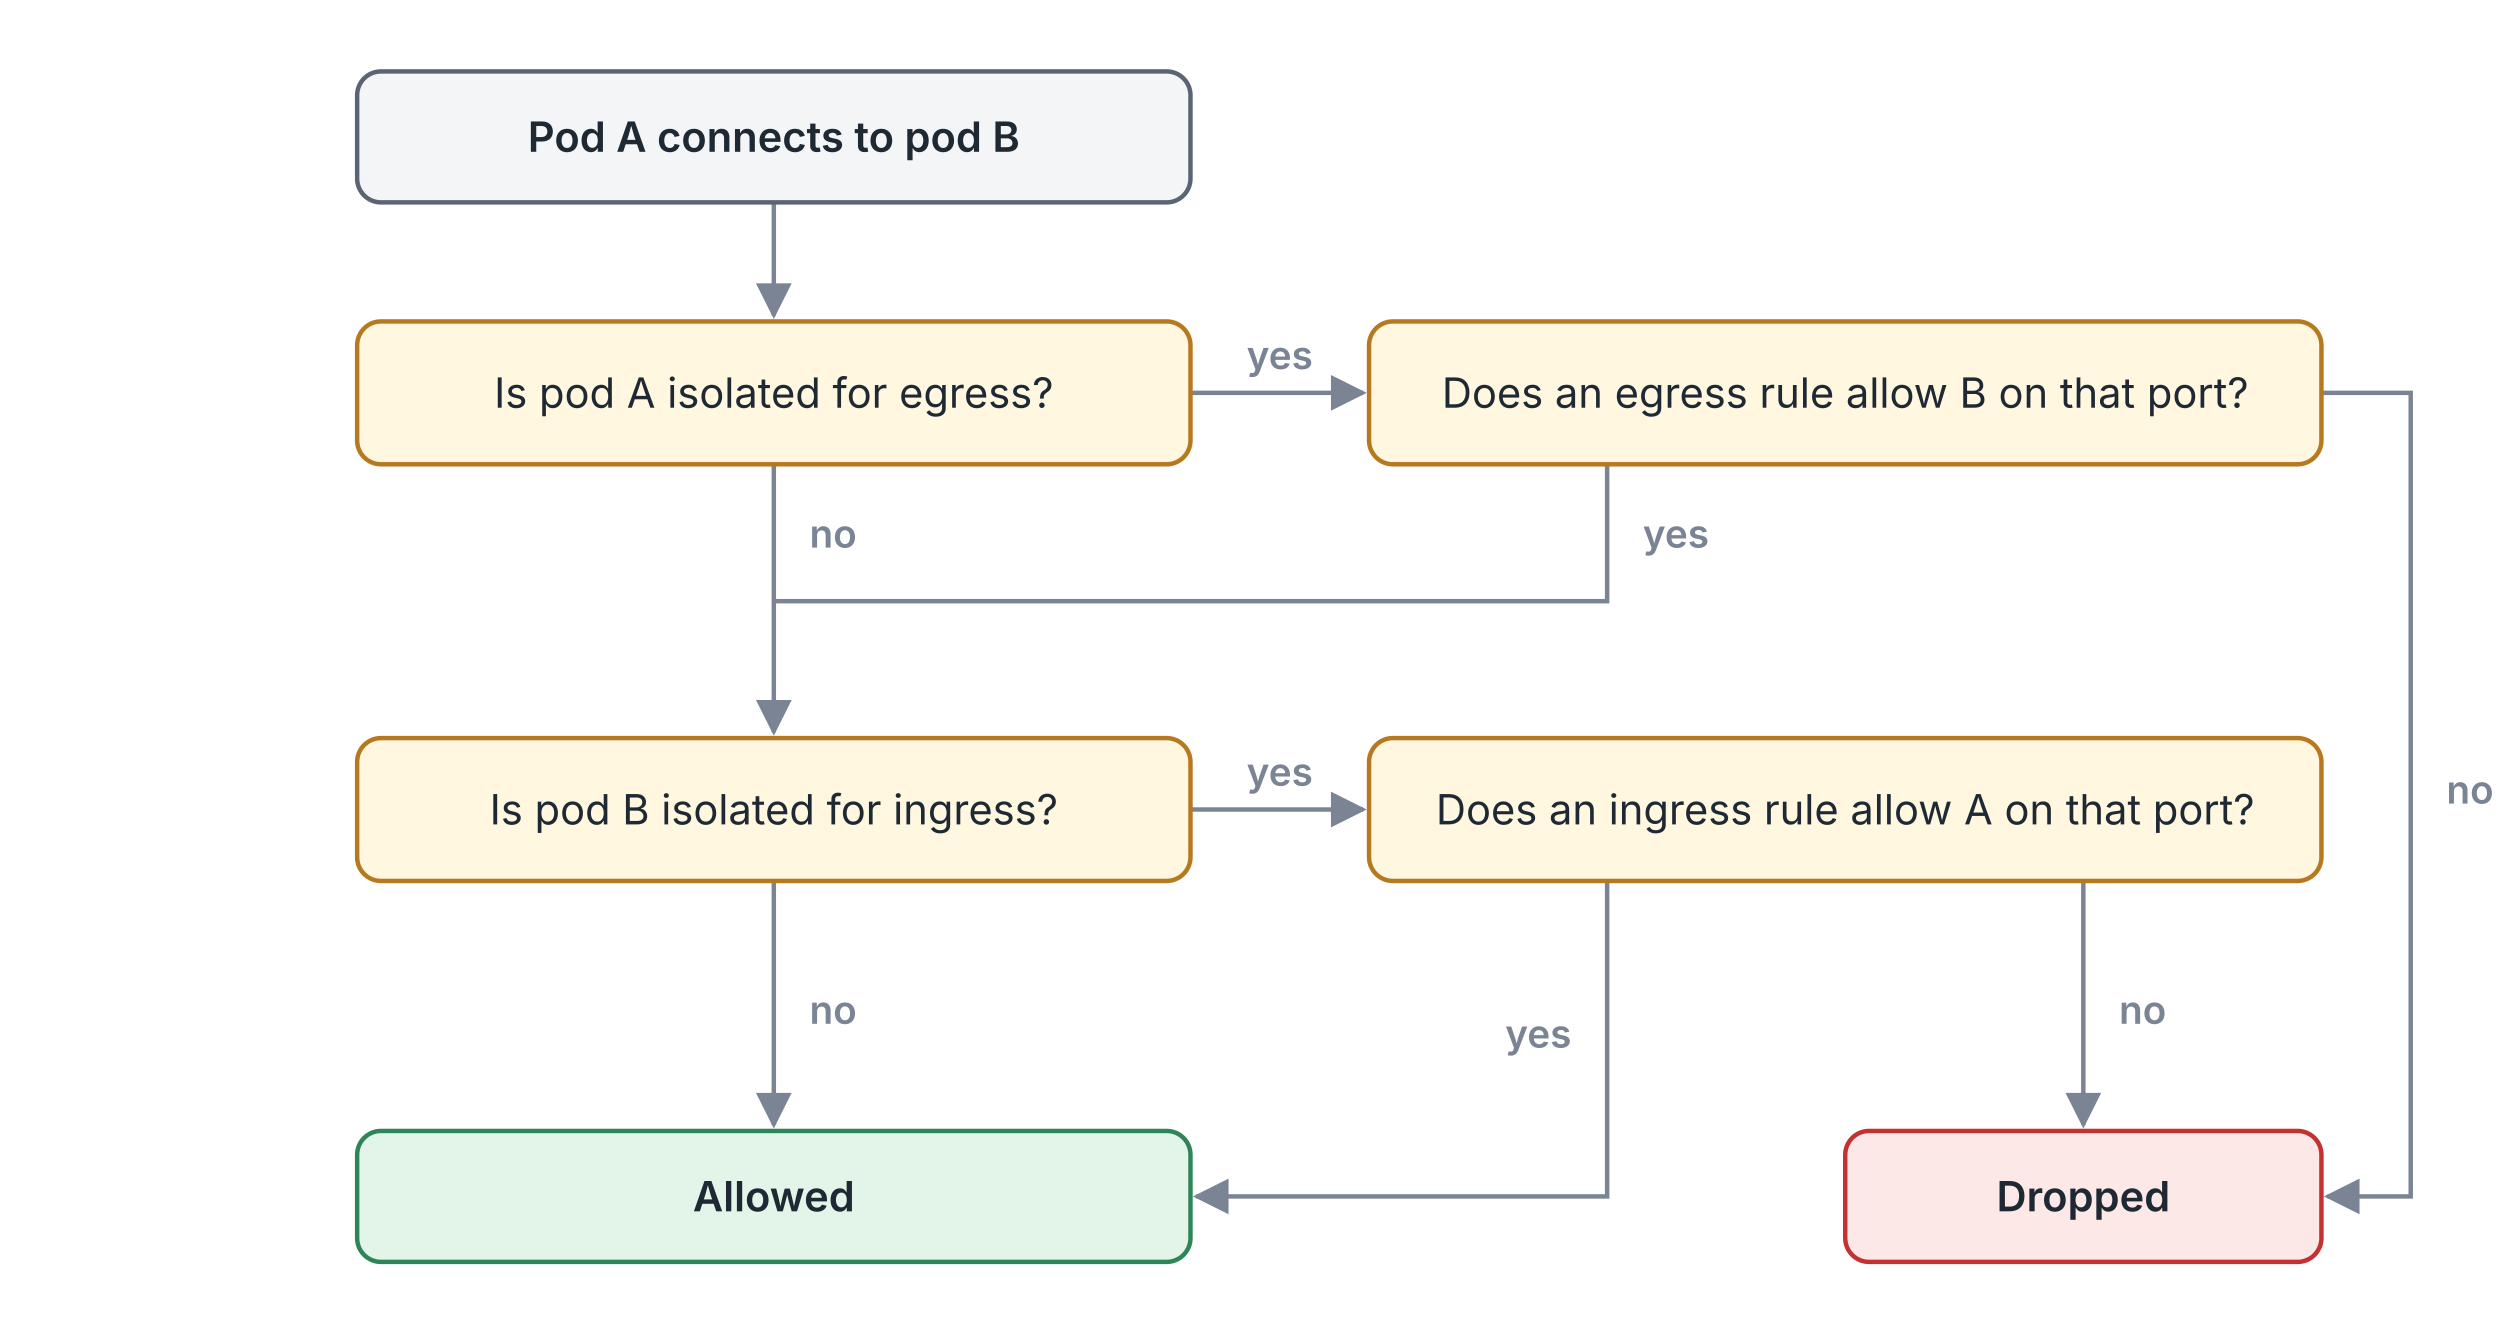
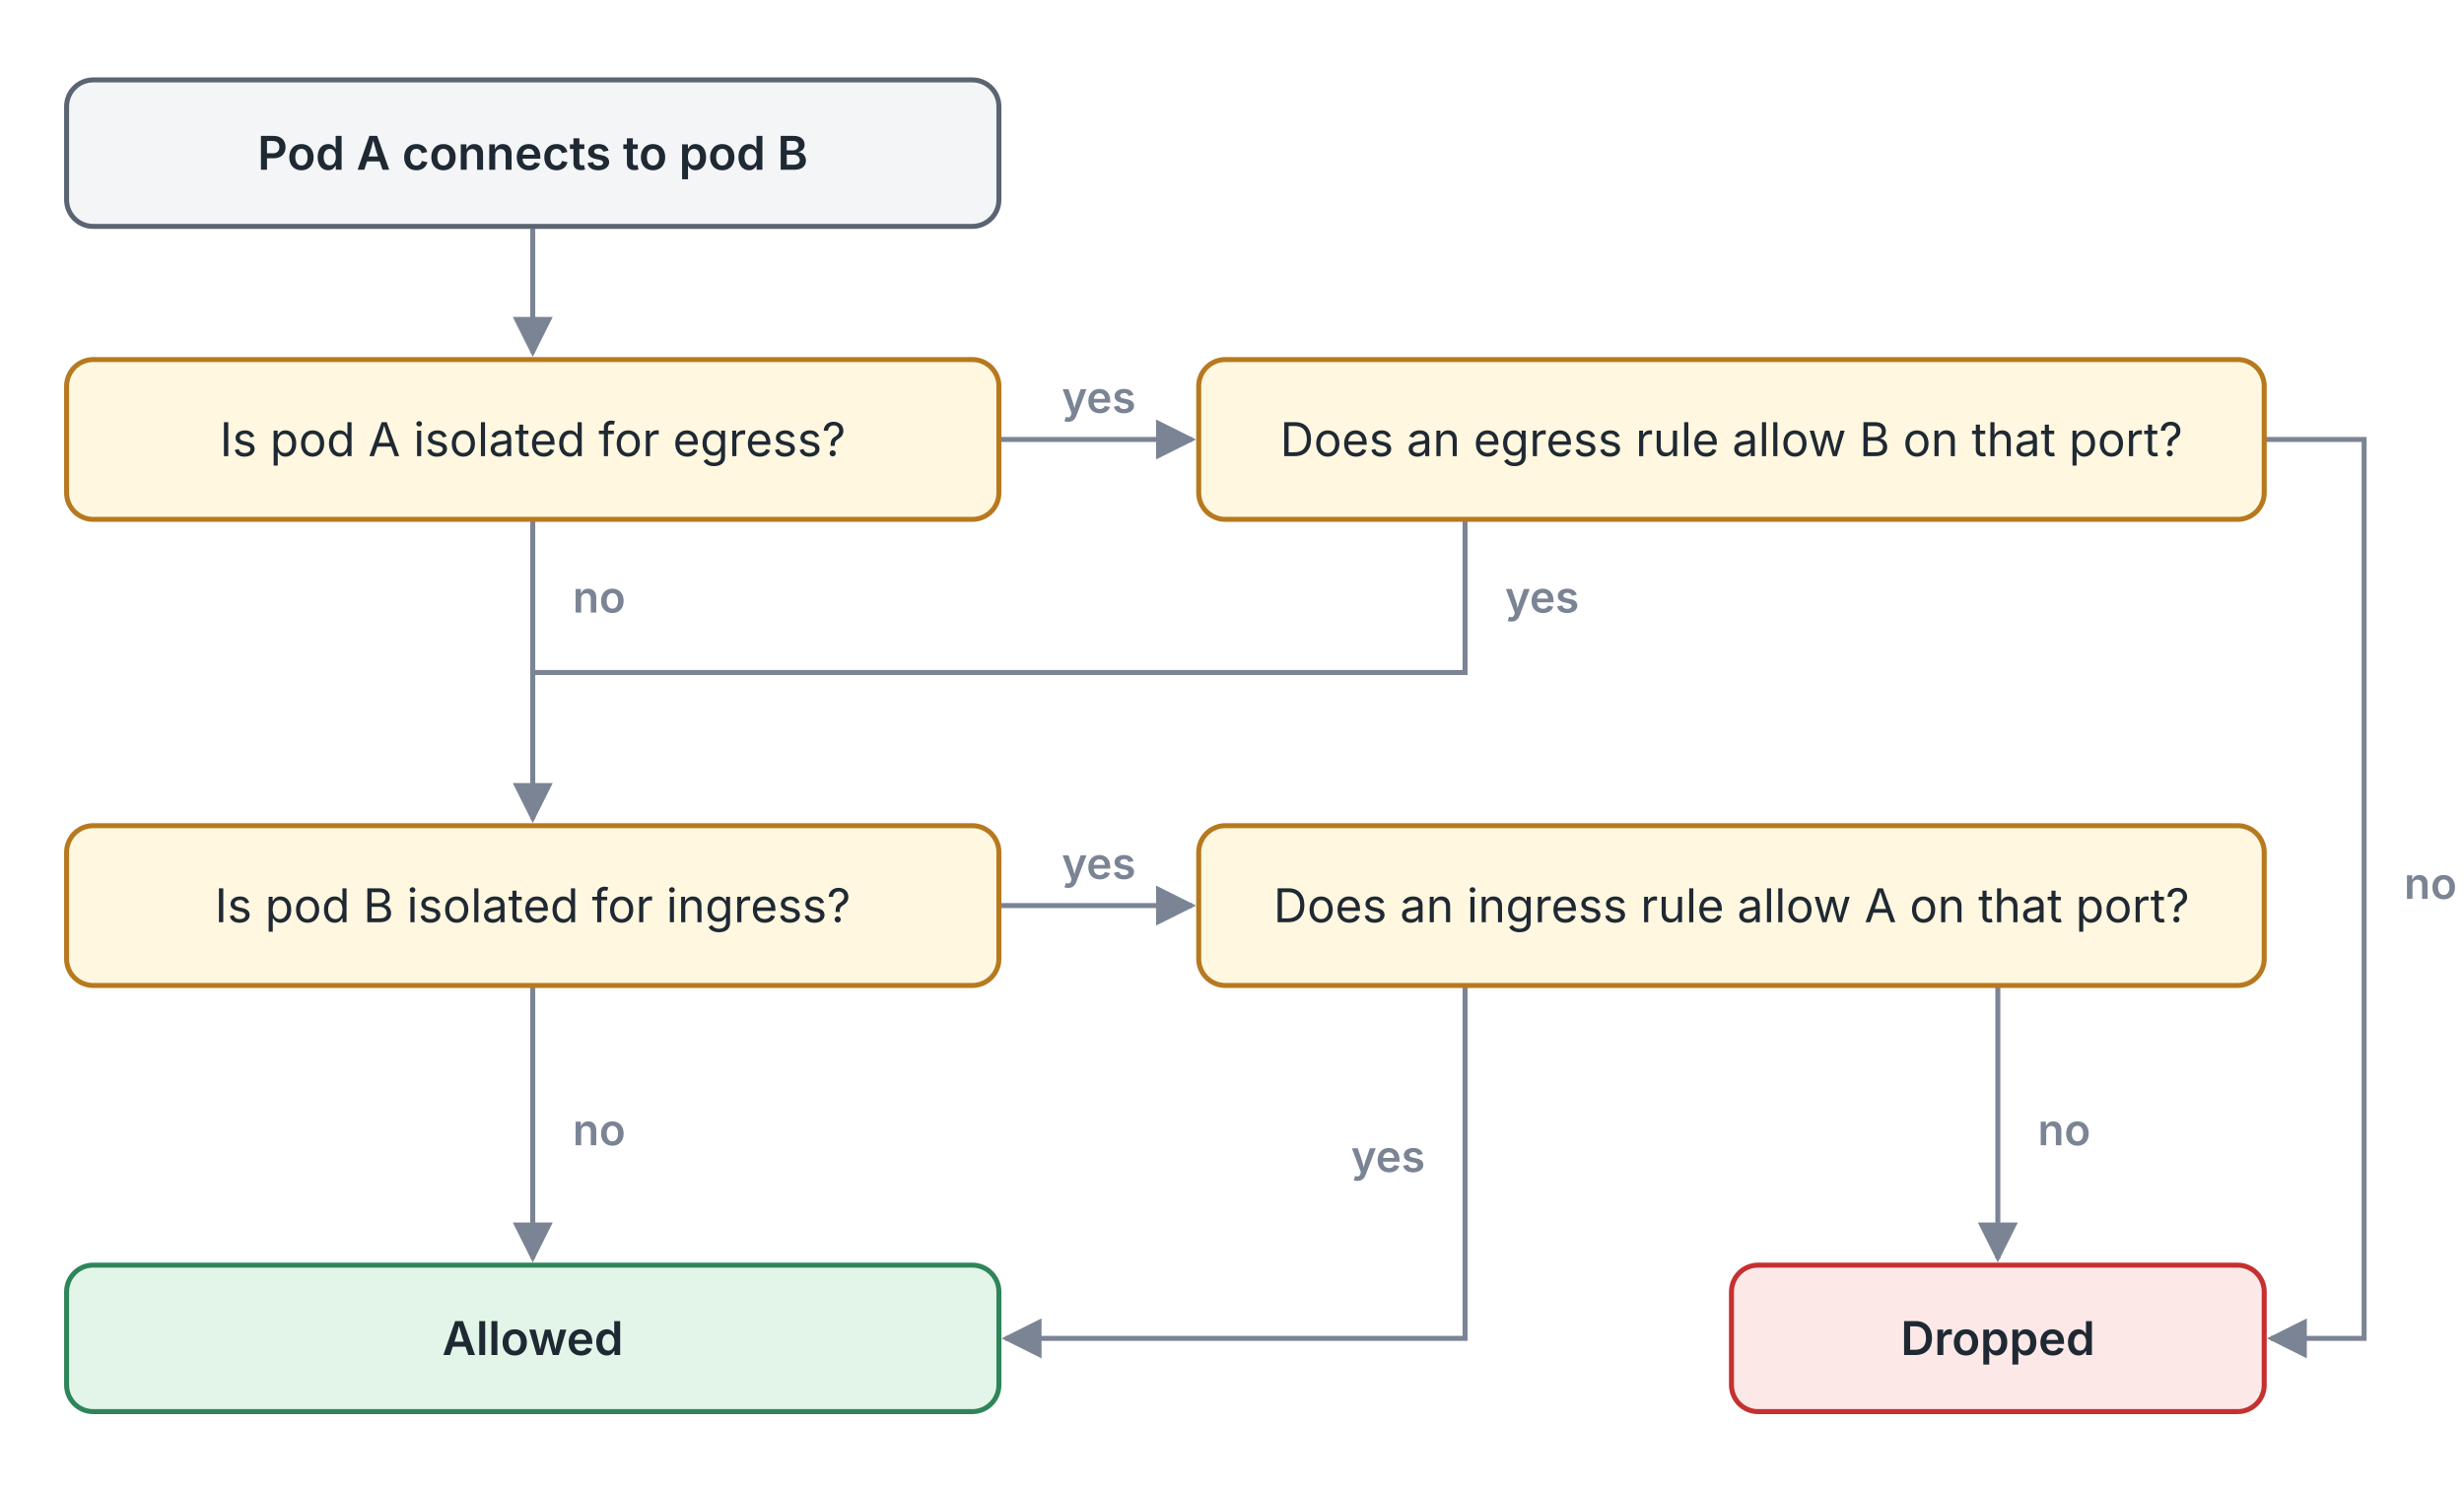
- <svg xmlns="http://www.w3.org/2000/svg" viewBox="0 0 840 448" width="840" height="448" role="img" aria-labelledby="title desc">
+ <svg xmlns="http://www.w3.org/2000/svg" viewBox="100 0 740 448" width="740" height="448" role="img" aria-labelledby="title desc">
  <style>
    .box { fill: #f4f5f7; stroke: #5b6472; }
    .ask { fill: #fff7e0; stroke: #b7791f; }
    .ok { fill: #e3f5e8; stroke: #2f855a; }
    .drop { fill: #fde8e8; stroke: #c53030; }
    .box, .ask, .ok, .drop { stroke-width: 1.5; }
    text { font-family: system-ui, -apple-system, "Segoe UI", sans-serif; font-size: 14px; fill: #1f2933; }
    .label { font-size: 13px; font-weight: 600; fill: #7b8494; }
    .strong { font-weight: 600; }
    .line { fill: none; stroke: #7b8494; stroke-width: 1.5; }
    .head { fill: #7b8494; }
  </style>
  <defs>
    <marker id="arrow" viewBox="0 0 10 10" refX="9" refY="5" markerWidth="8" markerHeight="8" orient="auto-start-reverse">
      <path class="head" d="M0 0 L10 5 L0 10 z" />
    </marker>
  </defs>
  <path class="line" d="M260 68 V106" marker-end="url(#arrow)" />
  <path class="line" d="M260 156 V246" marker-end="url(#arrow)" />
  <path class="line" d="M400 132 H458" marker-end="url(#arrow)" />
  <path class="line" d="M540 156 V202 H260" />
  <path class="line" d="M780 132 H810 V402 H782" marker-end="url(#arrow)" />
  <path class="line" d="M400 272 H458" marker-end="url(#arrow)" />
  <path class="line" d="M260 296 V378" marker-end="url(#arrow)" />
  <path class="line" d="M540 296 V402 H402" marker-end="url(#arrow)" />
  <path class="line" d="M700 296 V378" marker-end="url(#arrow)" />
  <text class="label" x="272" y="184">no</text>
  <text class="label" x="430" y="124" text-anchor="middle">yes</text>
  <text class="label" x="552" y="184">yes</text>
  <text class="label" x="822" y="270">no</text>
  <text class="label" x="430" y="264" text-anchor="middle">yes</text>
  <text class="label" x="272" y="344">no</text>
  <text class="label" x="528" y="352" text-anchor="end">yes</text>
  <text class="label" x="712" y="344">no</text>
  <rect class="box" x="120" y="24" width="280" height="44" rx="8" />
  <text class="strong" x="260" y="51" text-anchor="middle">Pod A connects to pod B</text>
  <rect class="ask" x="120" y="108" width="280" height="48" rx="8" />
  <text x="260" y="137" text-anchor="middle">Is pod A isolated for egress?</text>
  <rect class="ask" x="460" y="108" width="320" height="48" rx="8" />
  <text x="620" y="137" text-anchor="middle">Does an egress rule allow B on that port?</text>
  <rect class="ask" x="120" y="248" width="280" height="48" rx="8" />
  <text x="260" y="277" text-anchor="middle">Is pod B isolated for ingress?</text>
  <rect class="ask" x="460" y="248" width="320" height="48" rx="8" />
  <text x="620" y="277" text-anchor="middle">Does an ingress rule allow A on that port?</text>
  <rect class="ok" x="120" y="380" width="280" height="44" rx="8" />
  <text class="strong" x="260" y="407" text-anchor="middle">Allowed</text>
  <rect class="drop" x="620" y="380" width="160" height="44" rx="8" />
  <text class="strong" x="700" y="407" text-anchor="middle">Dropped</text>
</svg>
